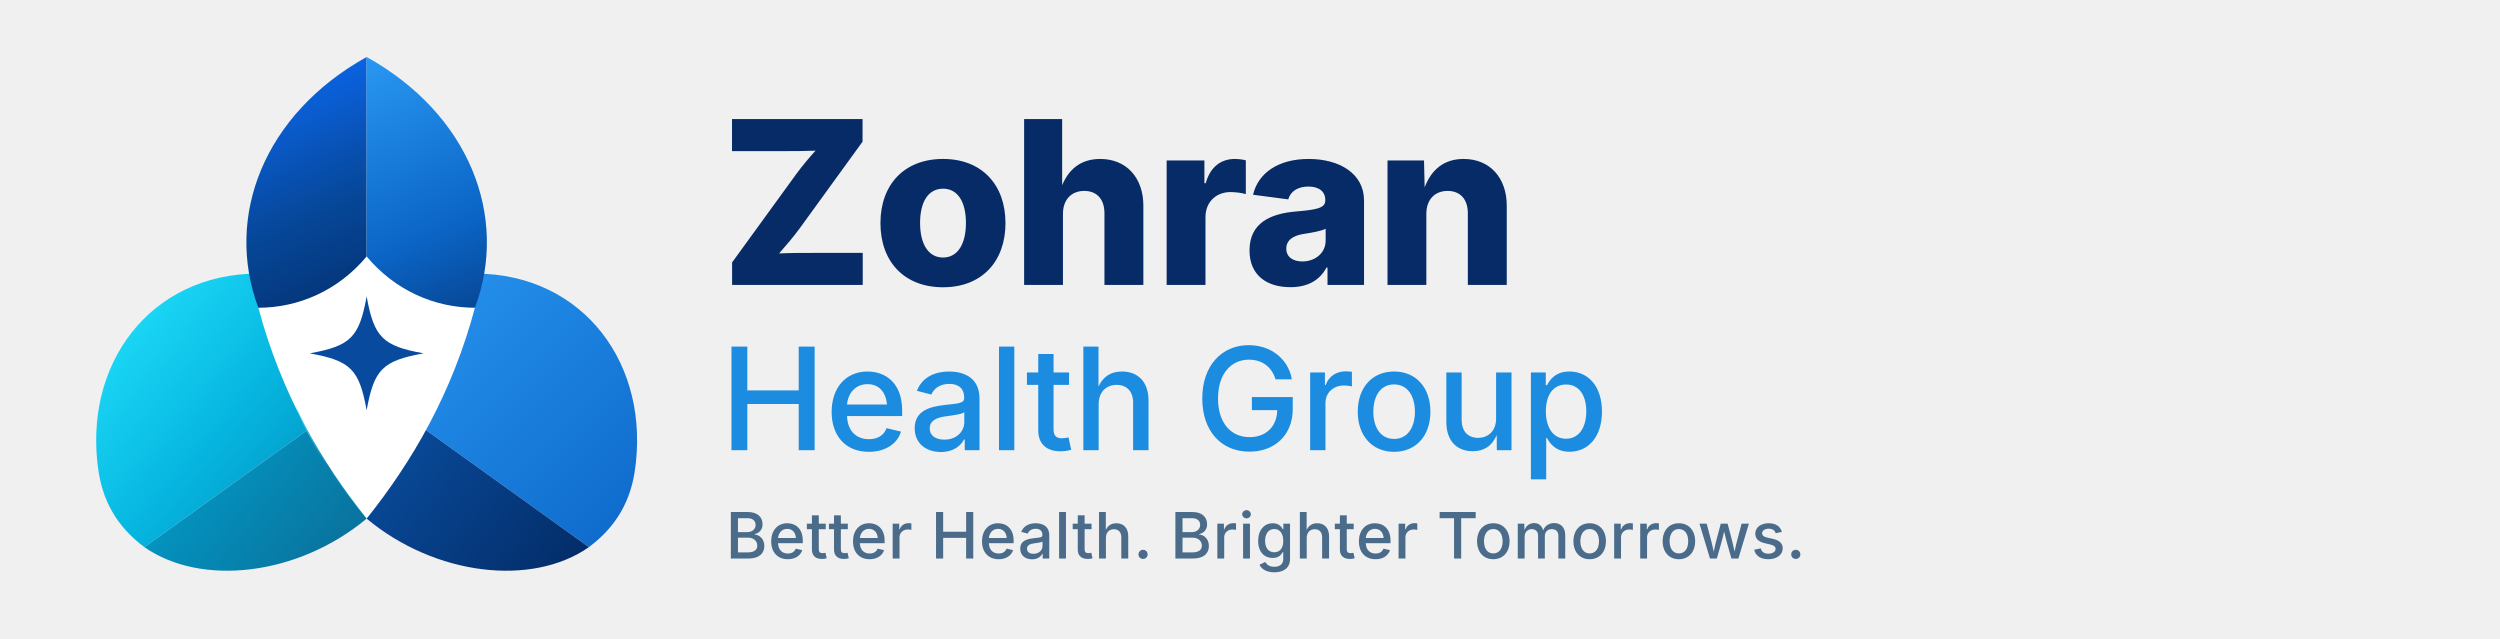
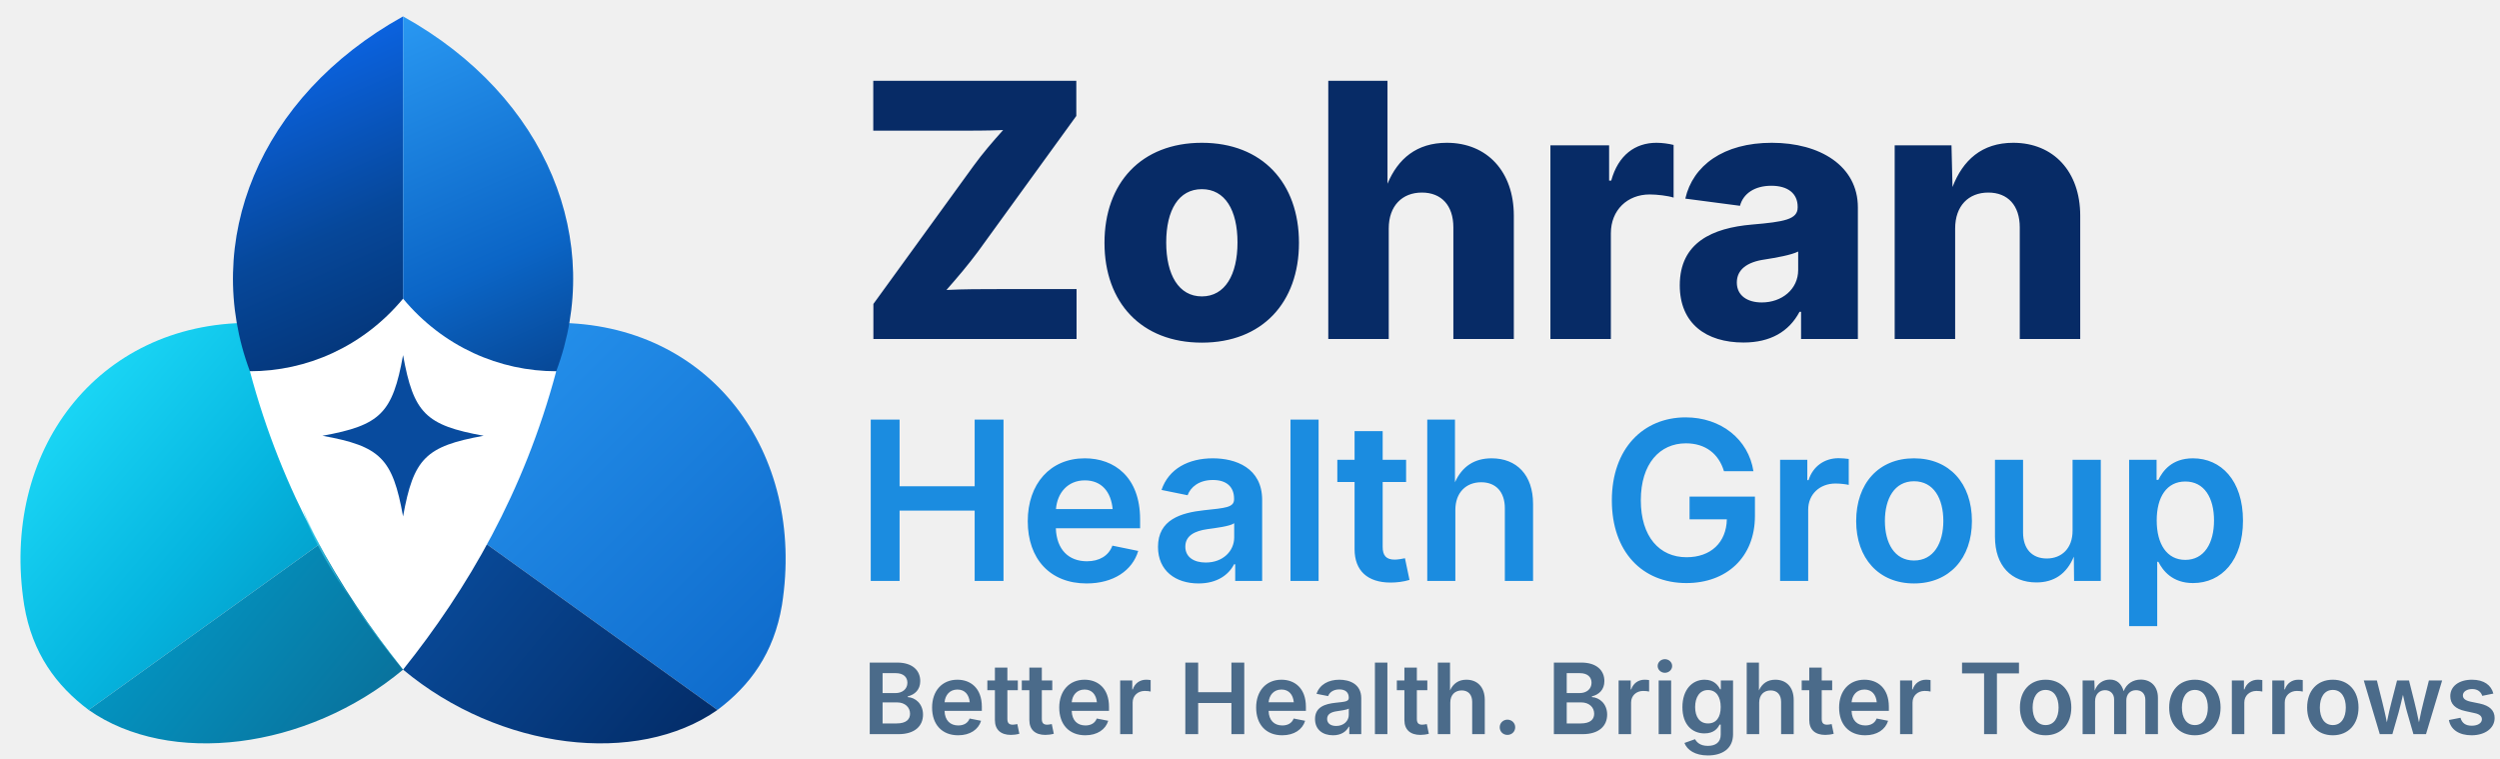
- <svg xmlns="http://www.w3.org/2000/svg" viewBox="0 0 430 112" width="235" height="60">
+ <svg xmlns="http://www.w3.org/2000/svg" viewBox="10 8 310 94" width="290" height="88">
  <defs>
    <linearGradient id="topL" gradientUnits="userSpaceOnUse" x1="32" y1="6" x2="54" y2="56">
      <stop offset="0" stop-color="#0D6EFD" />
      <stop offset="0.55" stop-color="#064799" />
      <stop offset="1" stop-color="#032B66" />
    </linearGradient>
    <linearGradient id="topR" gradientUnits="userSpaceOnUse" x1="54" y1="6" x2="76" y2="56">
      <stop offset="0" stop-color="#2998F2" />
      <stop offset="0.6" stop-color="#0B65C6" />
      <stop offset="1" stop-color="#053B82" />
    </linearGradient>
    <linearGradient id="blUpper" gradientUnits="userSpaceOnUse" x1="6" y1="44" x2="54" y2="85">
      <stop offset="0" stop-color="#24E5FF" />
      <stop offset="0.55" stop-color="#06B6E0" />
      <stop offset="1" stop-color="#008BB8" />
    </linearGradient>
    <linearGradient id="blLower" gradientUnits="userSpaceOnUse" x1="15" y1="64" x2="54" y2="96">
      <stop offset="0" stop-color="#00A8D6" />
      <stop offset="1" stop-color="#0A6C96" />
    </linearGradient>
    <linearGradient id="brUpper" gradientUnits="userSpaceOnUse" x1="54" y1="44" x2="102" y2="92">
      <stop offset="0" stop-color="#2998F2" />
      <stop offset="1" stop-color="#0D68C9" />
    </linearGradient>
    <linearGradient id="brLower" gradientUnits="userSpaceOnUse" x1="54" y1="64" x2="93" y2="96">
      <stop offset="0" stop-color="#0A52A6" />
      <stop offset="1" stop-color="#032B66" />
    </linearGradient>
  </defs>
  <g transform="translate(6, 4)">
    <path d="M 35,44 C 16,44 4,60 7,79 C 8,85 11,89 15,92 L 54,64 L 35,44 Z" fill="url(#blUpper)" />
    <path d="M 15,92 C 25,99 42,97 54,87 L 54,64 L 15,92 Z" fill="url(#blLower)" />
    <path d="M 73,44 C 92,44 104,60 101,79 C 100,85 97,89 93,92 L 54,64 L 73,44 Z" fill="url(#brUpper)" />
    <path d="M 93,92 C 83,99 66,97 54,87 L 54,64 L 93,92 Z" fill="url(#brLower)" />
    <path d="M 54,6 C 36,16 29,34 35,50 L 54,56 L 54,6 Z" fill="url(#topL)" />
    <path d="M 54,6 C 72,16 79,34 73,50 L 54,56 L 54,6 Z" fill="url(#topR)" />
    <path d="M 54,41 C 59,47 66,50 73,50 C 69,65 62,77 54,87 C 46,77 39,65 35,50 C 42,50 49,47 54,41 Z" fill="#FFFFFF" />
    <path d="M 41.5,67 C 45,75 49,81 54,87 C 47,78 43,72 41.5,67 Z" fill="#46D2EE" opacity="0.55" />
    <path d="M 54,48 C 55.3,55.2 56.8,56.7 64,58 C 56.8,59.3 55.3,60.8 54,68 C 52.7,60.8 51.2,59.3 44,58 C 51.2,56.7 52.7,55.2 54,48 Z" fill="#084B9E" />
  </g>
-   <g transform="translate(122, 10)">
-     <text x="0" y="40" font-family="'Plus Jakarta Sans', 'Inter', -apple-system, sans-serif" font-size="40" font-weight="800" fill="#072B66" letter-spacing="-0.4px">Zohran</text>
-     <text x="0" y="69" font-family="'Plus Jakarta Sans', 'Inter', -apple-system, sans-serif" font-size="25" font-weight="500" fill="#1B8CE0" letter-spacing="-0.2px">Health Group</text>
-     <text x="1" y="88" font-family="'Plus Jakarta Sans', 'Inter', sans-serif" font-size="11.2" font-weight="500" fill="#4B6B8A" letter-spacing="0.1px">Better Health. Brighter Tomorrows.</text>
+   <g transform="translate(116, 8)">
+     <text x="0" y="42" font-family="'Plus Jakarta Sans', 'Inter', -apple-system, sans-serif" font-size="44" font-weight="800" fill="#072B66" letter-spacing="-0.4px">Zohran</text>
+     <text x="0" y="72" font-family="'Plus Jakarta Sans', 'Inter', -apple-system, sans-serif" font-size="27.5" font-weight="600" fill="#1B8CE0" letter-spacing="-0.2px">Health Group</text>
+     <text x="1" y="91" font-family="'Plus Jakarta Sans', 'Inter', sans-serif" font-size="12.2" font-weight="600" fill="#4B6B8A" letter-spacing="0.05px">Better Health. Brighter Tomorrows.</text>
  </g>
</svg>
